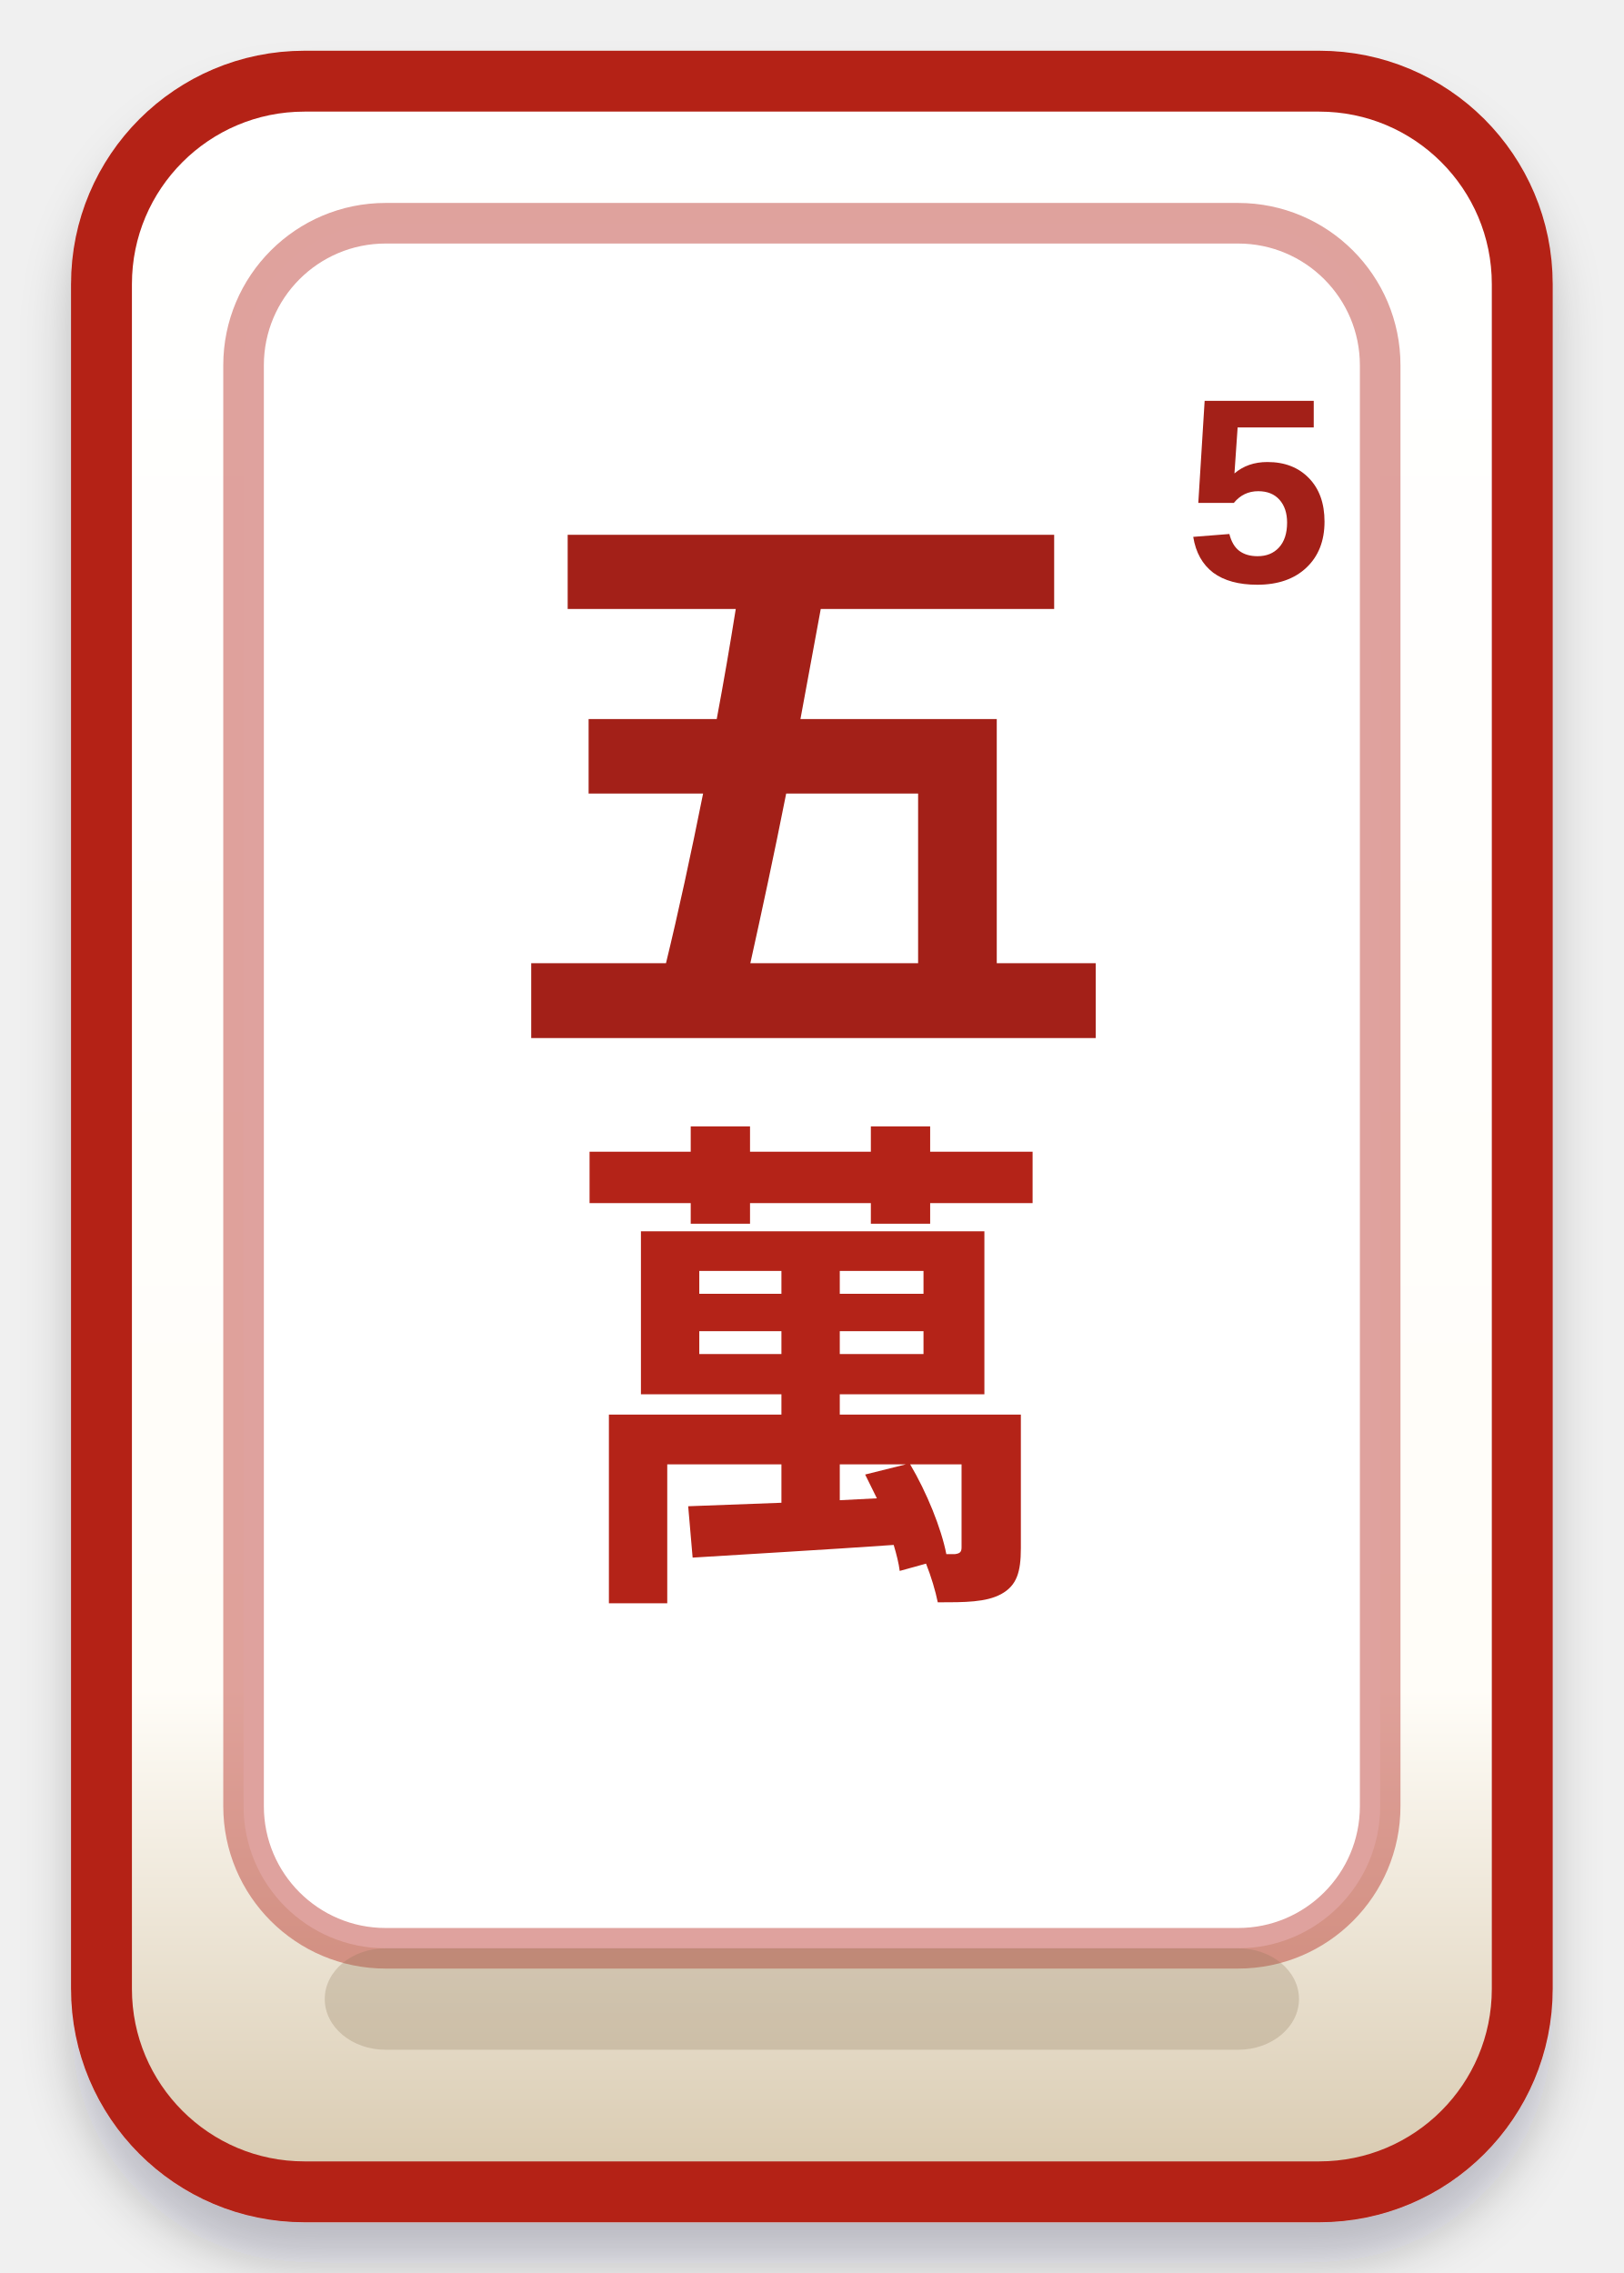
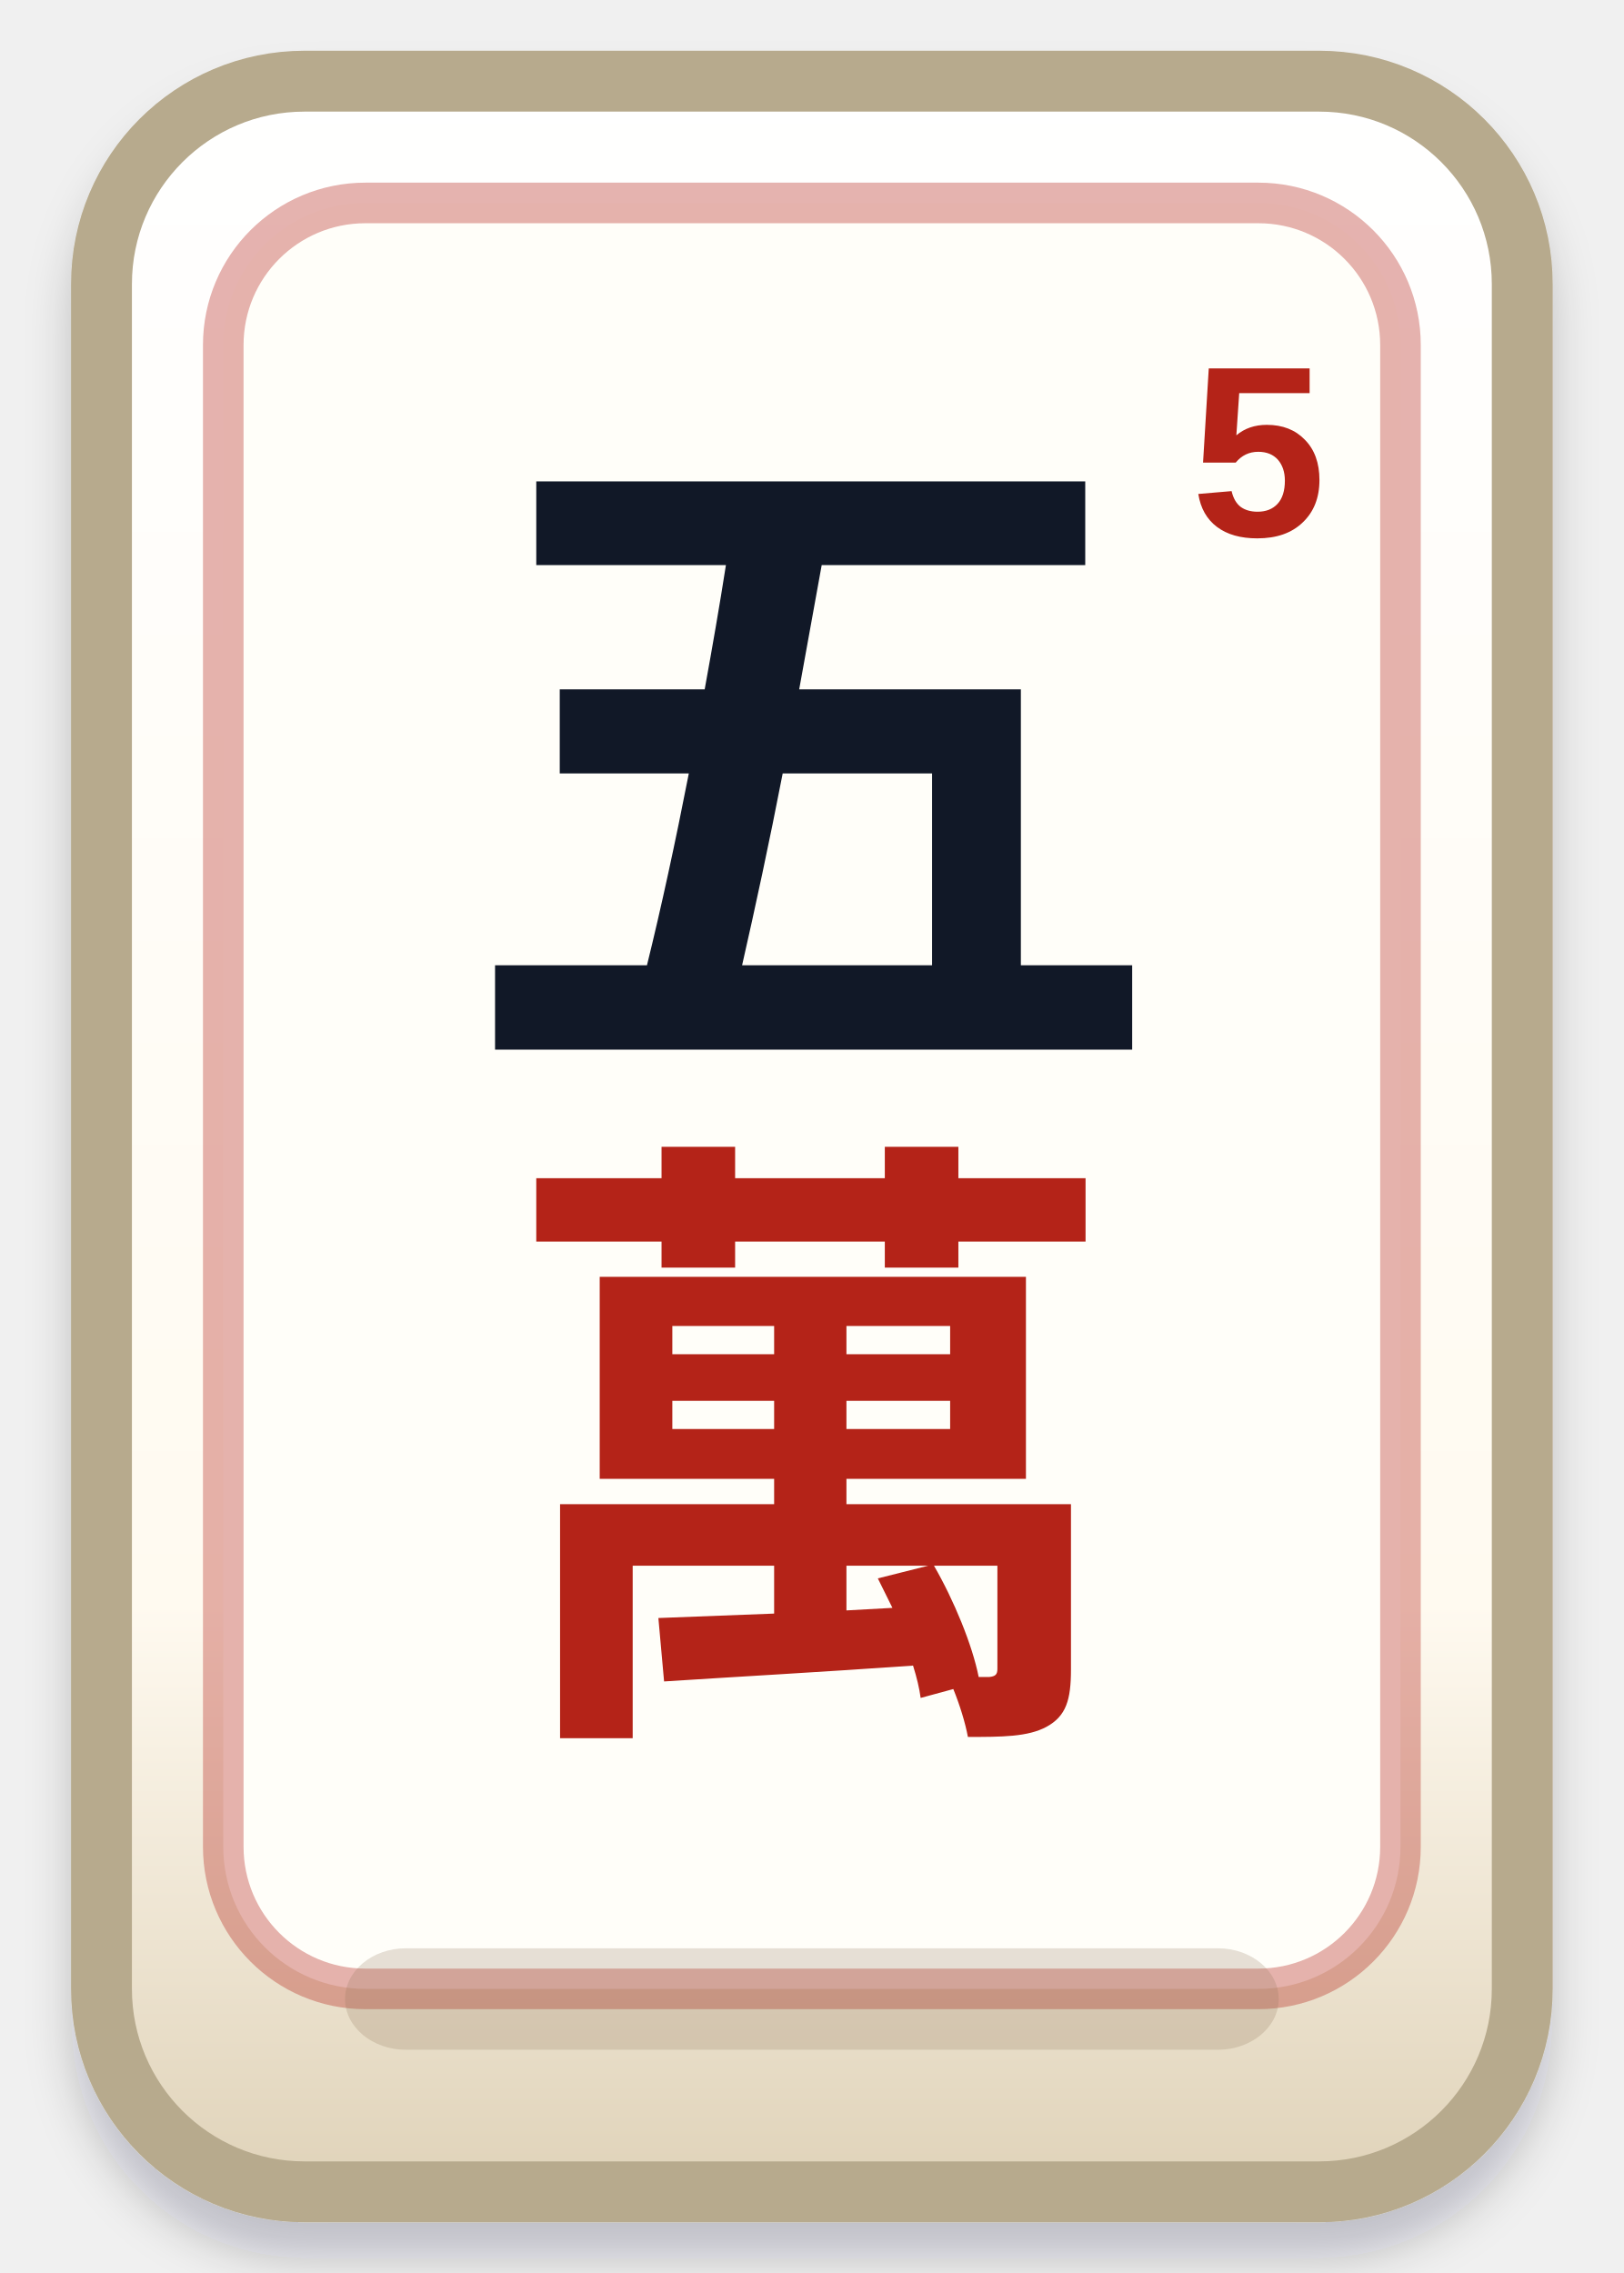
<svg xmlns="http://www.w3.org/2000/svg" viewBox="0 0 80 112" role="img">
  <defs>
    <linearGradient id="tileBase" x1="0" y1="0" x2="0" y2="1">
      <stop offset="0" stop-color="#ffffff" />
-       <stop offset="0.76" stop-color="#fffdf8" />
-       <stop offset="1" stop-color="#d7c8ad" />
+       <stop offset="0.72" stop-color="#fffaf0" />
+       <stop offset="1" stop-color="#dfd2b8" />
    </linearGradient>
    <filter id="tileShadow" x="-20%" y="-20%" width="140%" height="140%">
-       <feDropShadow dx="0" dy="2" stdDeviation="1.2" flood-color="#0f172a" flood-opacity="0.22" />
+       <feDropShadow dx="0" dy="1.8" stdDeviation="1.1" flood-color="#0f172a" flood-opacity="0.20" />
    </filter>
  </defs>
-   <rect x="5" y="4" width="70" height="104" rx="10" fill="url(#tileBase)" stroke="#b42318" stroke-width="3" filter="url(#tileShadow)" />
-   <rect x="12" y="11" width="56" height="85" rx="7" fill="#fff" stroke="#b42318" stroke-opacity="0.42" stroke-width="2" />
-   <text x="40" y="39" text-anchor="middle" dominant-baseline="middle" font-family="Arial, 'Noto Sans JP', sans-serif" font-size="31" font-weight="900" fill="#a32018">五</text>
-   <text x="40" y="68" text-anchor="middle" dominant-baseline="middle" font-family="Arial, 'Noto Sans JP', sans-serif" font-size="25" font-weight="900" fill="#b42318">萬</text>
-   <text x="62" y="25" text-anchor="middle" dominant-baseline="middle" font-family="Arial, 'Noto Sans JP', sans-serif" font-size="13" font-weight="900" fill="#a32018">5</text>
-   <rect x="16" y="96" width="48" height="5" rx="3" fill="#8b7355" opacity="0.26" />
+   <rect x="5" y="4" width="70" height="104" rx="10" fill="url(#tileBase)" stroke="#b7aa8d" stroke-width="3" filter="url(#tileShadow)" />
+   <rect x="11" y="10" width="58" height="88" rx="7" fill="#fffef9" stroke="#b42318" stroke-opacity="0.34" stroke-width="2" />
+   <text x="40" y="38" text-anchor="middle" dominant-baseline="middle" font-family="Georgia, 'Yu Mincho', serif" font-size="35" font-weight="900" fill="#111827">五</text>
+   <text x="40" y="72" text-anchor="middle" dominant-baseline="middle" font-family="Georgia, 'Yu Mincho', serif" font-size="31" font-weight="900" fill="#b42318">萬</text>
+   <text x="62" y="23" text-anchor="middle" dominant-baseline="middle" font-family="Arial, sans-serif" font-size="12" font-weight="900" fill="#b42318">5</text>
+   <rect x="17" y="96" width="46" height="5" rx="3" fill="#8b7355" opacity="0.22" />
</svg>
